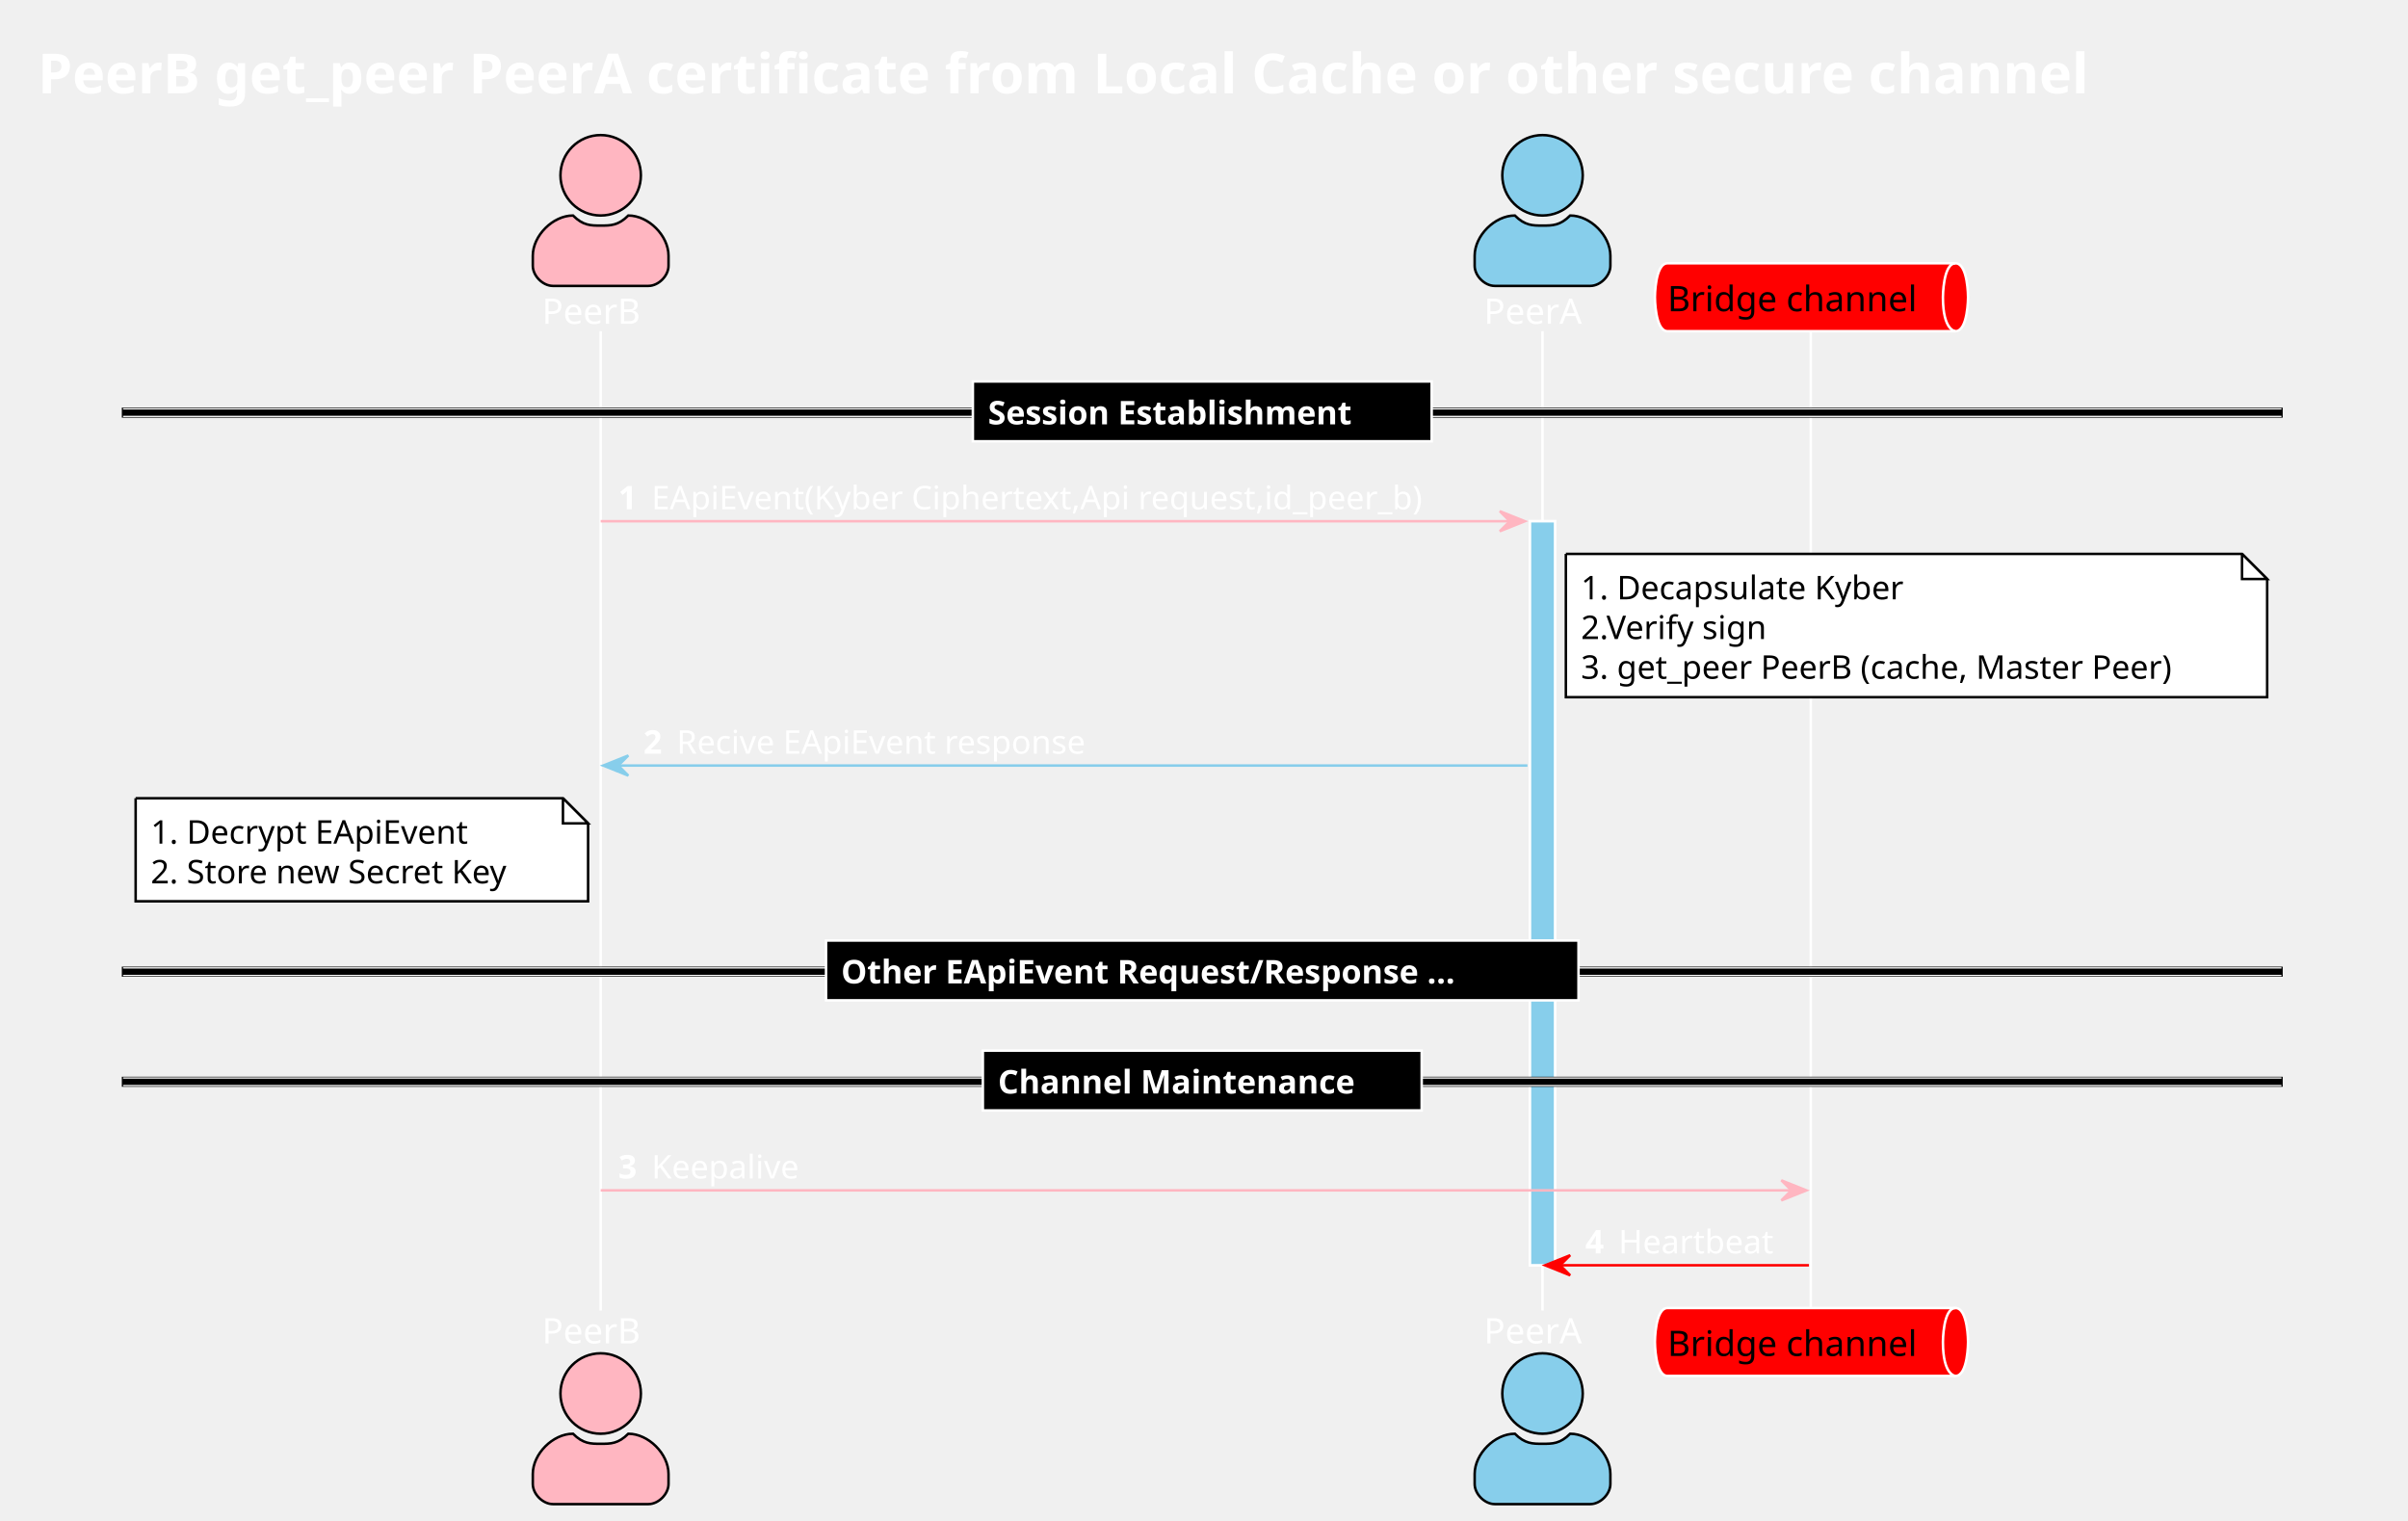
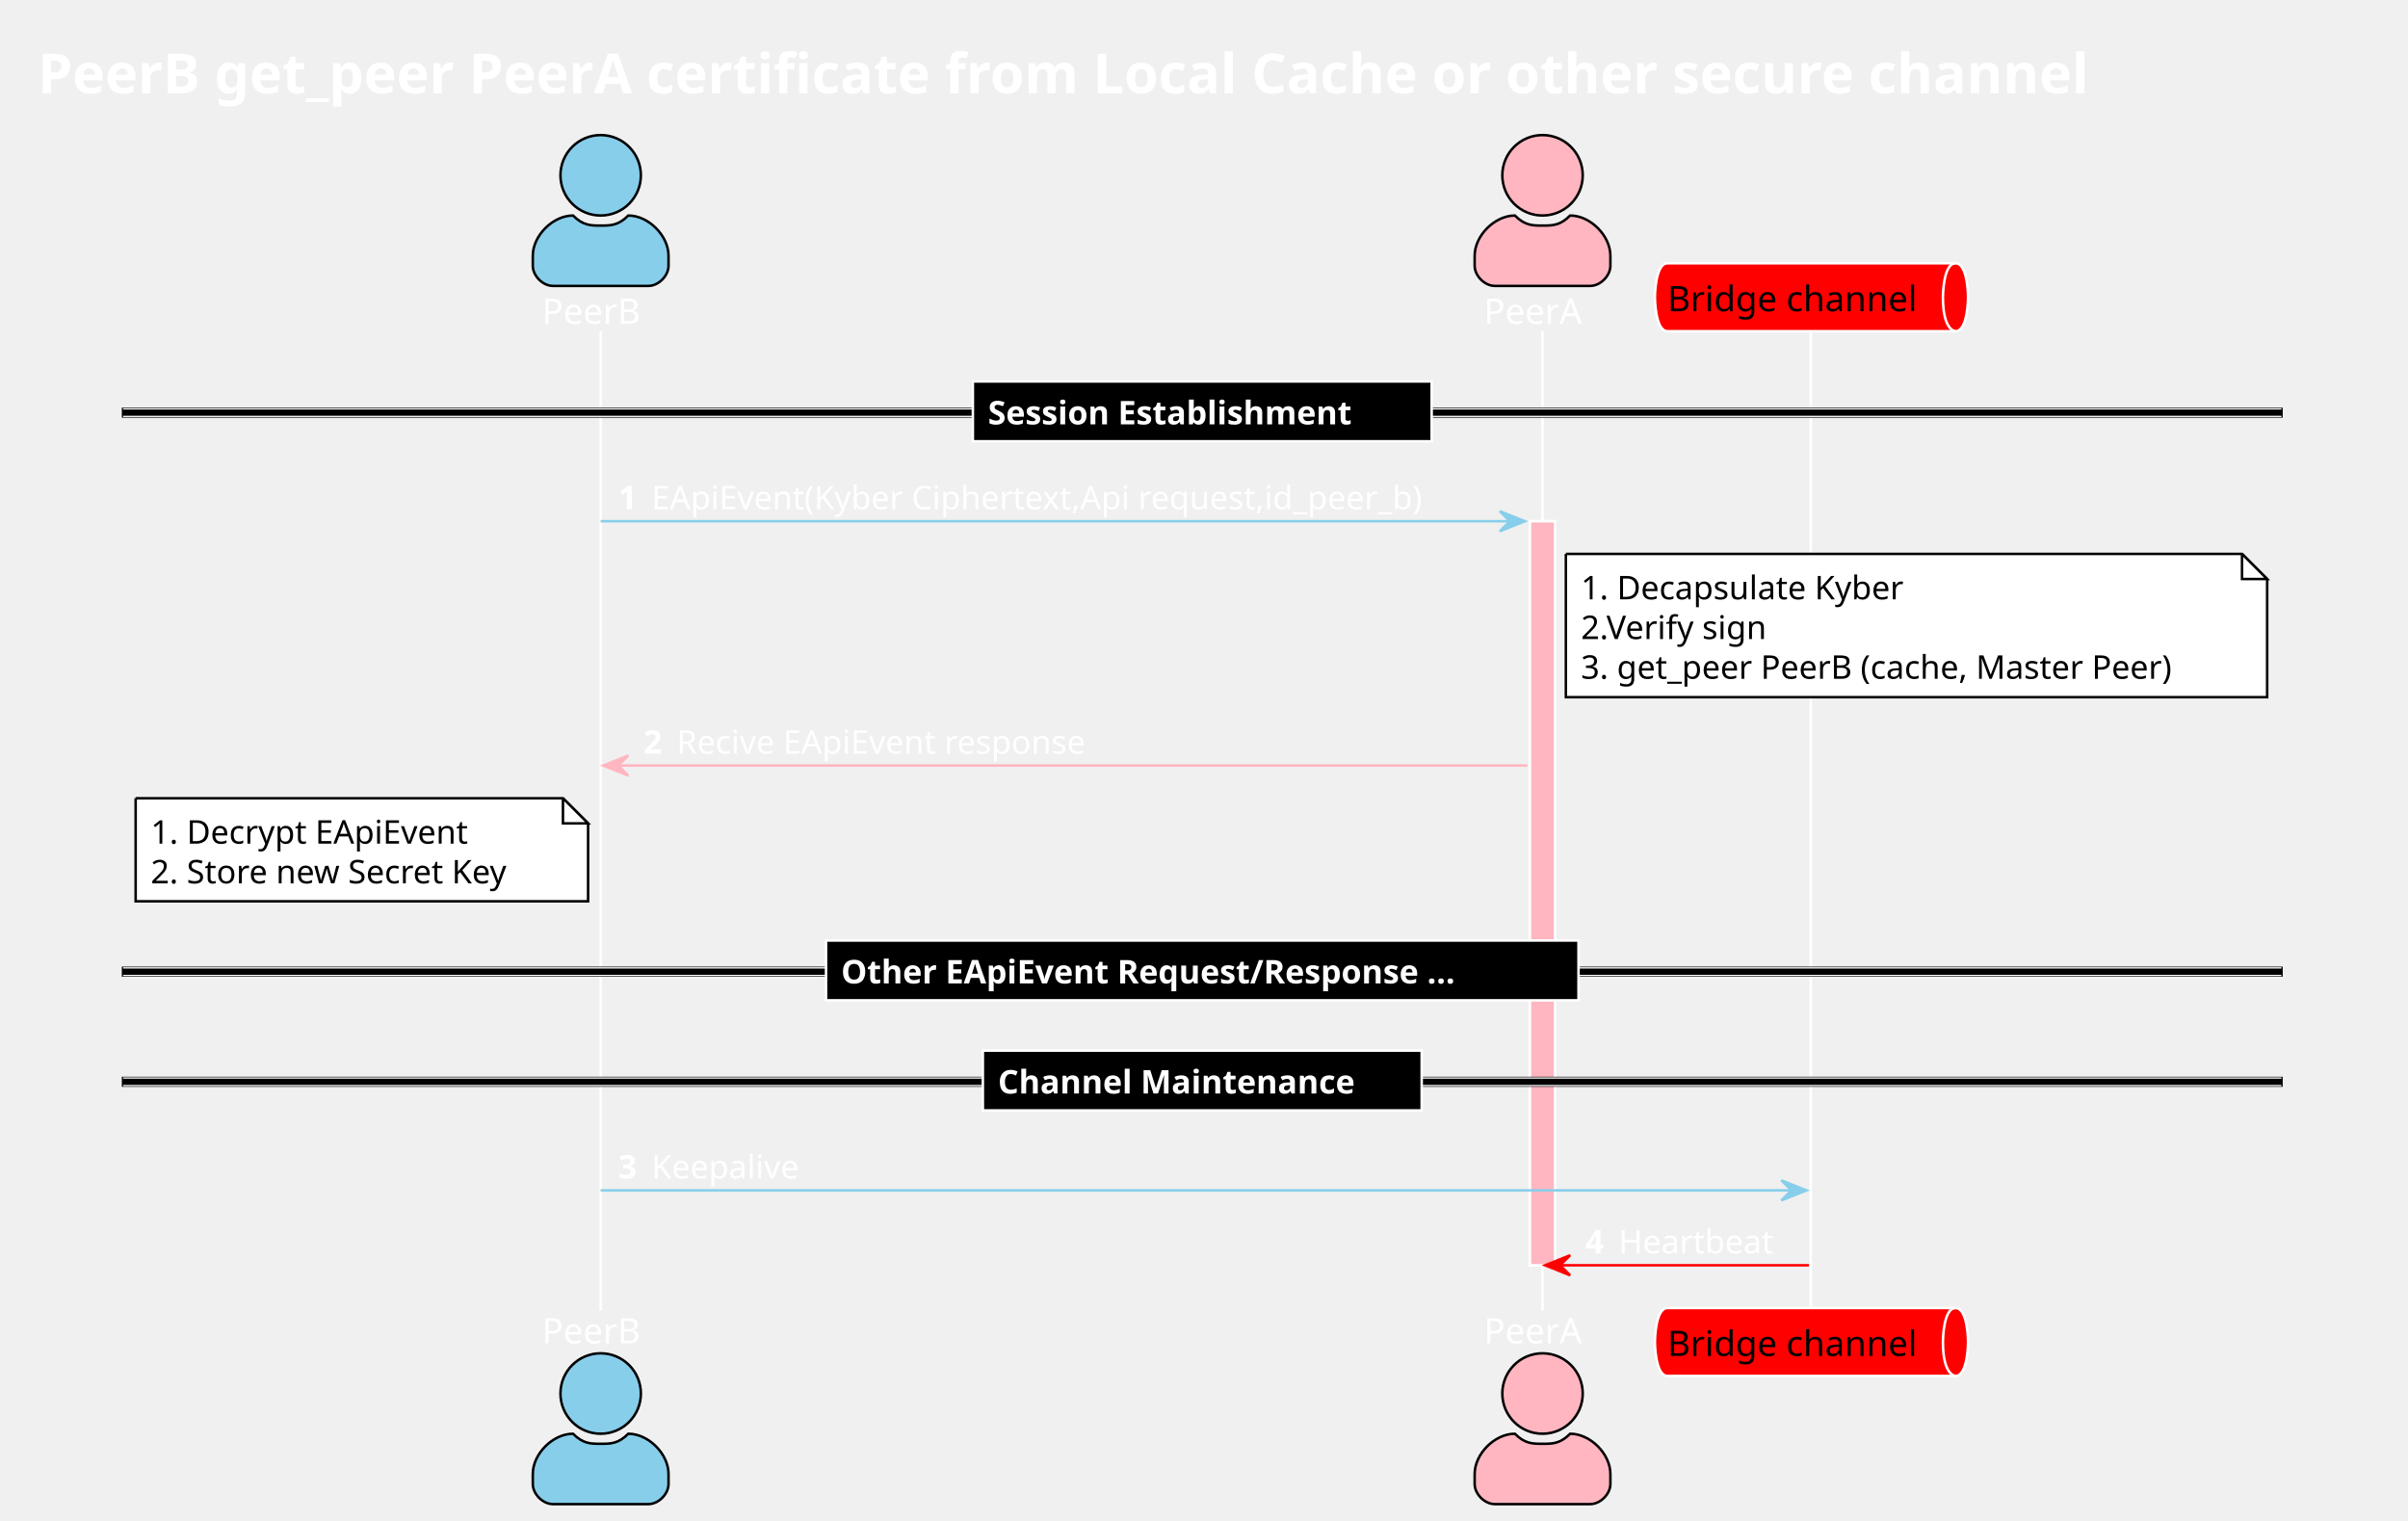
<svg xmlns="http://www.w3.org/2000/svg" contentStyleType="text/css" data-diagram-type="SEQUENCE" height="605px" preserveAspectRatio="none" style="width:958px;height:605px;background:#000000;" version="1.1" viewBox="0 0 958 605" width="958px" zoomAndPan="magnify">
  <defs />
  <g>
    <text fill="#FFFFFF" font-family="Verdana" font-size="22" font-weight="bold" lengthAdjust="spacing" textLength="925.622" x="15" y="37.118">PeerB get_peer PeerA certificate from Local Cache or other secure channel</text>
    <g>
-       <rect fill="#87CEEB" height="295.993" style="stroke:#FFFFFF;stroke-width:1;" width="10" x="608.677" y="207.351" />
+       <rect fill="#FFB6C1" height="295.993" style="stroke:#FFFFFF;stroke-width:1;" width="10" x="608.677" y="207.351" />
    </g>
    <g>
      <rect fill="#000000" fill-opacity="0" height="389.592" width="8" x="234.968" y="131.752" />
      <line style="stroke:#FFFFFF;stroke-width:1;" x1="238.968" x2="238.968" y1="131.752" y2="521.344" />
    </g>
    <g>
      <rect fill="#000000" fill-opacity="0" height="389.592" width="8" x="609.677" y="131.752" />
      <line style="stroke:#FFFFFF;stroke-width:1;" x1="613.677" x2="613.677" y1="131.752" y2="521.344" />
    </g>
    <g>
      <rect fill="#000000" fill-opacity="0" height="389.592" width="8" x="716.684" y="131.752" />
      <line style="stroke:#FFFFFF;stroke-width:1;" x1="720.393" x2="720.393" y1="131.752" y2="521.344" />
    </g>
    <g class="participant participant-head" data-participant="PB">
      <text fill="#FFFFFF" font-family="Verdana" font-size="14" lengthAdjust="spacing" textLength="40.694" x="215.621" y="128.812">PeerB</text>
-       <ellipse cx="238.968" cy="69.737" fill="#FFB6C1" rx="16" ry="16" style="stroke:#000000;stroke-width:1;" />
-       <path d="M238.968,89.737 C242.968,89.737 245.968,89.737 249.968,85.737 C257.968,85.737 265.968,93.737 265.968,101.737 L265.968,105.737 C265.968,109.737 261.968,113.737 257.968,113.737 L219.968,113.737 C215.968,113.737 211.968,109.737 211.968,105.737 L211.968,101.737 C211.968,93.737 219.968,85.737 227.968,85.737 C231.968,89.737 234.968,89.737 238.968,89.737" fill="#FFB6C1" style="stroke:#000000;stroke-width:1;" />
+       <ellipse cx="238.968" cy="69.737" fill="#87CEEB" rx="16" ry="16" style="stroke:#000000;stroke-width:1;" />
+       <path d="M238.968,89.737 C242.968,89.737 245.968,89.737 249.968,85.737 C257.968,85.737 265.968,93.737 265.968,101.737 L265.968,105.737 C265.968,109.737 261.968,113.737 257.968,113.737 L219.968,113.737 C215.968,113.737 211.968,109.737 211.968,105.737 L211.968,101.737 C211.968,93.737 219.968,85.737 227.968,85.737 C231.968,89.737 234.968,89.737 238.968,89.737" fill="#87CEEB" style="stroke:#000000;stroke-width:1;" />
    </g>
    <g class="participant participant-tail" data-participant="PB">
      <text fill="#FFFFFF" font-family="Verdana" font-size="14" lengthAdjust="spacing" textLength="40.694" x="215.621" y="534.419">PeerB</text>
-       <ellipse cx="238.968" cy="554.358" fill="#FFB6C1" rx="16" ry="16" style="stroke:#000000;stroke-width:1;" />
-       <path d="M238.968,574.358 C242.968,574.358 245.968,574.358 249.968,570.358 C257.968,570.358 265.968,578.358 265.968,586.358 L265.968,590.358 C265.968,594.358 261.968,598.358 257.968,598.358 L219.968,598.358 C215.968,598.358 211.968,594.358 211.968,590.358 L211.968,586.358 C211.968,578.358 219.968,570.358 227.968,570.358 C231.968,574.358 234.968,574.358 238.968,574.358" fill="#FFB6C1" style="stroke:#000000;stroke-width:1;" />
+       <ellipse cx="238.968" cy="554.358" fill="#87CEEB" rx="16" ry="16" style="stroke:#000000;stroke-width:1;" />
+       <path d="M238.968,574.358 C242.968,574.358 245.968,574.358 249.968,570.358 C257.968,570.358 265.968,578.358 265.968,586.358 L265.968,590.358 C265.968,594.358 261.968,598.358 257.968,598.358 L219.968,598.358 C215.968,598.358 211.968,594.358 211.968,590.358 L211.968,586.358 C211.968,578.358 219.968,570.358 227.968,570.358 C231.968,574.358 234.968,574.358 238.968,574.358" fill="#87CEEB" style="stroke:#000000;stroke-width:1;" />
    </g>
    <g class="participant participant-head" data-participant="PA">
      <text fill="#FFFFFF" font-family="Verdana" font-size="14" lengthAdjust="spacing" textLength="40.667" x="590.343" y="128.812">PeerA</text>
-       <ellipse cx="613.677" cy="69.737" fill="#87CEEB" rx="16" ry="16" style="stroke:#000000;stroke-width:1;" />
-       <path d="M613.677,89.737 C617.677,89.737 620.677,89.737 624.677,85.737 C632.677,85.737 640.677,93.737 640.677,101.737 L640.677,105.737 C640.677,109.737 636.677,113.737 632.677,113.737 L594.677,113.737 C590.677,113.737 586.677,109.737 586.677,105.737 L586.677,101.737 C586.677,93.737 594.677,85.737 602.677,85.737 C606.677,89.737 609.677,89.737 613.677,89.737" fill="#87CEEB" style="stroke:#000000;stroke-width:1;" />
+       <ellipse cx="613.677" cy="69.737" fill="#FFB6C1" rx="16" ry="16" style="stroke:#000000;stroke-width:1;" />
+       <path d="M613.677,89.737 C617.677,89.737 620.677,89.737 624.677,85.737 C632.677,85.737 640.677,93.737 640.677,101.737 L640.677,105.737 C640.677,109.737 636.677,113.737 632.677,113.737 L594.677,113.737 C590.677,113.737 586.677,109.737 586.677,105.737 L586.677,101.737 C586.677,93.737 594.677,85.737 602.677,85.737 C606.677,89.737 609.677,89.737 613.677,89.737" fill="#FFB6C1" style="stroke:#000000;stroke-width:1;" />
    </g>
    <g class="participant participant-tail" data-participant="PA">
      <text fill="#FFFFFF" font-family="Verdana" font-size="14" lengthAdjust="spacing" textLength="40.667" x="590.343" y="534.419">PeerA</text>
-       <ellipse cx="613.677" cy="554.358" fill="#87CEEB" rx="16" ry="16" style="stroke:#000000;stroke-width:1;" />
-       <path d="M613.677,574.358 C617.677,574.358 620.677,574.358 624.677,570.358 C632.677,570.358 640.677,578.358 640.677,586.358 L640.677,590.358 C640.677,594.358 636.677,598.358 632.677,598.358 L594.677,598.358 C590.677,598.358 586.677,594.358 586.677,590.358 L586.677,586.358 C586.677,578.358 594.677,570.358 602.677,570.358 C606.677,574.358 609.677,574.358 613.677,574.358" fill="#87CEEB" style="stroke:#000000;stroke-width:1;" />
+       <ellipse cx="613.677" cy="554.358" fill="#FFB6C1" rx="16" ry="16" style="stroke:#000000;stroke-width:1;" />
+       <path d="M613.677,574.358 C617.677,574.358 620.677,574.358 624.677,570.358 C632.677,570.358 640.677,578.358 640.677,586.358 L640.677,590.358 C640.677,594.358 636.677,598.358 632.677,598.358 L594.677,598.358 C590.677,598.358 586.677,594.358 586.677,590.358 L586.677,586.358 C586.677,578.358 594.677,570.358 602.677,570.358 C606.677,574.358 609.677,574.358 613.677,574.358" fill="#FFB6C1" style="stroke:#000000;stroke-width:1;" />
    </g>
    <g class="participant participant-head" data-participant="SC">
      <path d="M663.393,104.737 L777.976,104.737 C782.976,104.737 782.976,118.245 782.976,118.245 C782.976,118.245 782.976,131.752 777.976,131.752 L663.393,131.752 C658.393,131.752 658.393,118.245 658.393,118.245 C658.393,118.245 658.393,104.737 663.393,104.737" fill="#FF0000" style="stroke:#FFFFFF;stroke-width:1;" />
      <path d="M777.976,104.737 C772.976,104.737 772.976,118.245 772.976,118.245 C772.976,131.752 777.976,131.752 777.976,131.752" fill="none" style="stroke:#FFFFFF;stroke-width:1;" />
      <text fill="#000000" font-family="Verdana" font-size="14" lengthAdjust="spacing" textLength="104.583" x="663.393" y="123.812">Bridge channel</text>
    </g>
    <g class="participant participant-tail" data-participant="SC">
      <path d="M663.393,520.344 L777.976,520.344 C782.976,520.344 782.976,533.851 782.976,533.851 C782.976,533.851 782.976,547.358 777.976,547.358 L663.393,547.358 C658.393,547.358 658.393,533.851 658.393,533.851 C658.393,533.851 658.393,520.344 663.393,520.344" fill="#FF0000" style="stroke:#FFFFFF;stroke-width:1;" />
      <path d="M777.976,520.344 C772.976,520.344 772.976,533.851 772.976,533.851 C772.976,547.358 777.976,547.358 777.976,547.358" fill="none" style="stroke:#FFFFFF;stroke-width:1;" />
      <text fill="#000000" font-family="Verdana" font-size="14" lengthAdjust="spacing" textLength="104.583" x="663.393" y="539.419">Bridge channel</text>
    </g>
    <g>
-       <rect fill="#87CEEB" height="295.993" style="stroke:#FFFFFF;stroke-width:1;" width="10" x="608.677" y="207.351" />
+       <rect fill="#FFB6C1" height="295.993" style="stroke:#FFFFFF;stroke-width:1;" width="10" x="608.677" y="207.351" />
    </g>
    <rect fill="#000000" height="3" style="stroke:#000000;stroke-width:1;" width="858.686" x="48.968" y="162.652" />
    <line style="stroke:#FFFFFF;stroke-width:0.5;" x1="48.968" x2="907.654" y1="162.652" y2="162.652" />
    <line style="stroke:#FFFFFF;stroke-width:0.5;" x1="48.968" x2="907.654" y1="165.652" y2="165.652" />
    <rect fill="#000000" height="23.799" style="stroke:#FFFFFF;stroke-width:1;" width="182.53" x="387.046" y="151.752" />
    <text fill="#FFFFFF" font-family="Verdana" font-size="13" font-weight="bold" lengthAdjust="spacing" textLength="164.087" x="393.046" y="168.822">Session Establishment</text>
    <g class="message" data-participant-1="PB" data-participant-2="PA">
-       <polygon fill="#FFB6C1" points="596.677,203.351,606.677,207.351,596.677,211.351,600.677,207.351" style="stroke:#FFB6C1;stroke-width:1;" />
-       <line style="stroke:#FFB6C1;stroke-width:1;" x1="238.968" x2="602.677" y1="207.351" y2="207.351" />
+       <polygon fill="#87CEEB" points="596.677,203.351,606.677,207.351,596.677,211.351,600.677,207.351" style="stroke:#87CEEB;stroke-width:1;" />
+       <line style="stroke:#87CEEB;stroke-width:1;" x1="238.968" x2="602.677" y1="207.351" y2="207.351" />
      <text fill="#FFFFFF" font-family="Verdana" font-size="13" font-weight="bold" lengthAdjust="spacing" textLength="9.242" x="245.968" y="202.621">1</text>
      <text fill="#FFFFFF" font-family="Verdana" font-size="13" lengthAdjust="spacing" textLength="337.467" x="259.21" y="202.621">EApiEvent(Kyber Ciphertext,Api request,id_peer_b)</text>
    </g>
    <path d="M622.968,220.351 L622.968,277.351 L901.968,277.351 L901.968,230.351 L891.968,220.351 L622.968,220.351" fill="#FFFFFF" style="stroke:#000000;stroke-width:1;" />
    <path d="M891.968,220.351 L891.968,230.351 L901.968,230.351 L891.968,220.351" fill="#FFFFFF" style="stroke:#000000;stroke-width:1;" />
    <text fill="#000000" font-family="Verdana" font-size="13" lengthAdjust="spacing" textLength="139.909" x="628.968" y="238.42">1. Decapsulate Kyber</text>
    <text fill="#000000" font-family="Verdana" font-size="13" lengthAdjust="spacing" textLength="82.24" x="628.968" y="254.22">2.Verify sign</text>
    <text fill="#000000" font-family="Verdana" font-size="13" lengthAdjust="spacing" textLength="258.686" x="628.968" y="270.019">3. get_peer PeerB (cache, Master Peer)</text>
    <g class="message" data-participant-1="PA" data-participant-2="PB">
-       <polygon fill="#87CEEB" points="249.968,300.548,239.968,304.548,249.968,308.548,245.968,304.548" style="stroke:#87CEEB;stroke-width:1;" />
-       <line style="stroke:#87CEEB;stroke-width:1;" x1="243.968" x2="607.677" y1="304.548" y2="304.548" />
+       <polygon fill="#FFB6C1" points="249.968,300.548,239.968,304.548,249.968,308.548,245.968,304.548" style="stroke:#FFB6C1;stroke-width:1;" />
+       <line style="stroke:#FFB6C1;stroke-width:1;" x1="243.968" x2="607.677" y1="304.548" y2="304.548" />
      <text fill="#FFFFFF" font-family="Verdana" font-size="13" font-weight="bold" lengthAdjust="spacing" textLength="9.242" x="255.968" y="299.818">2</text>
      <text fill="#FFFFFF" font-family="Verdana" font-size="13" lengthAdjust="spacing" textLength="176.281" x="269.21" y="299.818">Recive EApiEvent response</text>
    </g>
    <path d="M53.968,317.548 L53.968,358.548 L233.968,358.548 L233.968,327.548 L223.968,317.548 L53.968,317.548" fill="#FFFFFF" style="stroke:#000000;stroke-width:1;" />
    <path d="M223.968,317.548 L223.968,327.548 L233.968,327.548 L223.968,317.548" fill="#FFFFFF" style="stroke:#000000;stroke-width:1;" />
    <text fill="#000000" font-family="Verdana" font-size="13" lengthAdjust="spacing" textLength="138.912" x="59.968" y="335.618">1. Decrypt EApiEvent</text>
    <text fill="#000000" font-family="Verdana" font-size="13" lengthAdjust="spacing" textLength="159.339" x="59.968" y="351.417">2. Store new Secret Key</text>
    <rect fill="#000000" height="3" style="stroke:#000000;stroke-width:1;" width="858.686" x="48.968" y="385.046" />
    <line style="stroke:#FFFFFF;stroke-width:0.5;" x1="48.968" x2="907.654" y1="385.046" y2="385.046" />
    <line style="stroke:#FFFFFF;stroke-width:0.5;" x1="48.968" x2="907.654" y1="388.046" y2="388.046" />
    <rect fill="#000000" height="23.799" style="stroke:#FFFFFF;stroke-width:1;" width="299.365" x="328.628" y="374.147" />
    <text fill="#FFFFFF" font-family="Verdana" font-size="13" font-weight="bold" lengthAdjust="spacing" textLength="280.922" x="334.628" y="391.216">Other EApiEvent Request/Response ...</text>
    <rect fill="#000000" height="3" style="stroke:#000000;stroke-width:1;" width="858.686" x="48.968" y="428.846" />
    <line style="stroke:#FFFFFF;stroke-width:0.5;" x1="48.968" x2="907.654" y1="428.846" y2="428.846" />
    <line style="stroke:#FFFFFF;stroke-width:0.5;" x1="48.968" x2="907.654" y1="431.846" y2="431.846" />
    <rect fill="#000000" height="23.799" style="stroke:#FFFFFF;stroke-width:1;" width="174.589" x="391.016" y="417.946" />
    <text fill="#FFFFFF" font-family="Verdana" font-size="13" font-weight="bold" lengthAdjust="spacing" textLength="156.146" x="397.016" y="435.016">Channel Maintenance</text>
    <g class="message" data-participant-1="PB" data-participant-2="SC">
-       <polygon fill="#FFB6C1" points="708.684,469.544,718.684,473.544,708.684,477.544,712.684,473.544" style="stroke:#FFB6C1;stroke-width:1;" />
-       <line style="stroke:#FFB6C1;stroke-width:1;" x1="238.968" x2="714.684" y1="473.544" y2="473.544" />
+       <polygon fill="#87CEEB" points="708.684,469.544,718.684,473.544,708.684,477.544,712.684,473.544" style="stroke:#87CEEB;stroke-width:1;" />
+       <line style="stroke:#87CEEB;stroke-width:1;" x1="238.968" x2="714.684" y1="473.544" y2="473.544" />
      <text fill="#FFFFFF" font-family="Verdana" font-size="13" font-weight="bold" lengthAdjust="spacing" textLength="9.242" x="245.968" y="468.815">3</text>
      <text fill="#FFFFFF" font-family="Verdana" font-size="13" lengthAdjust="spacing" textLength="62.975" x="259.21" y="468.815">Keepalive</text>
    </g>
    <g class="message" data-participant-1="SC" data-participant-2="PA">
      <polygon fill="#FF0000" points="624.677,499.344,614.677,503.344,624.677,507.344,620.677,503.344" style="stroke:#FF0000;stroke-width:1;" />
      <line style="stroke:#FF0000;stroke-width:1;" x1="618.677" x2="719.684" y1="503.344" y2="503.344" />
      <text fill="#FFFFFF" font-family="Verdana" font-size="13" font-weight="bold" lengthAdjust="spacing" textLength="9.242" x="630.677" y="498.614">4</text>
      <text fill="#FFFFFF" font-family="Verdana" font-size="13" lengthAdjust="spacing" textLength="64.765" x="643.919" y="498.614">Heartbeat</text>
    </g>
  </g>
</svg>
